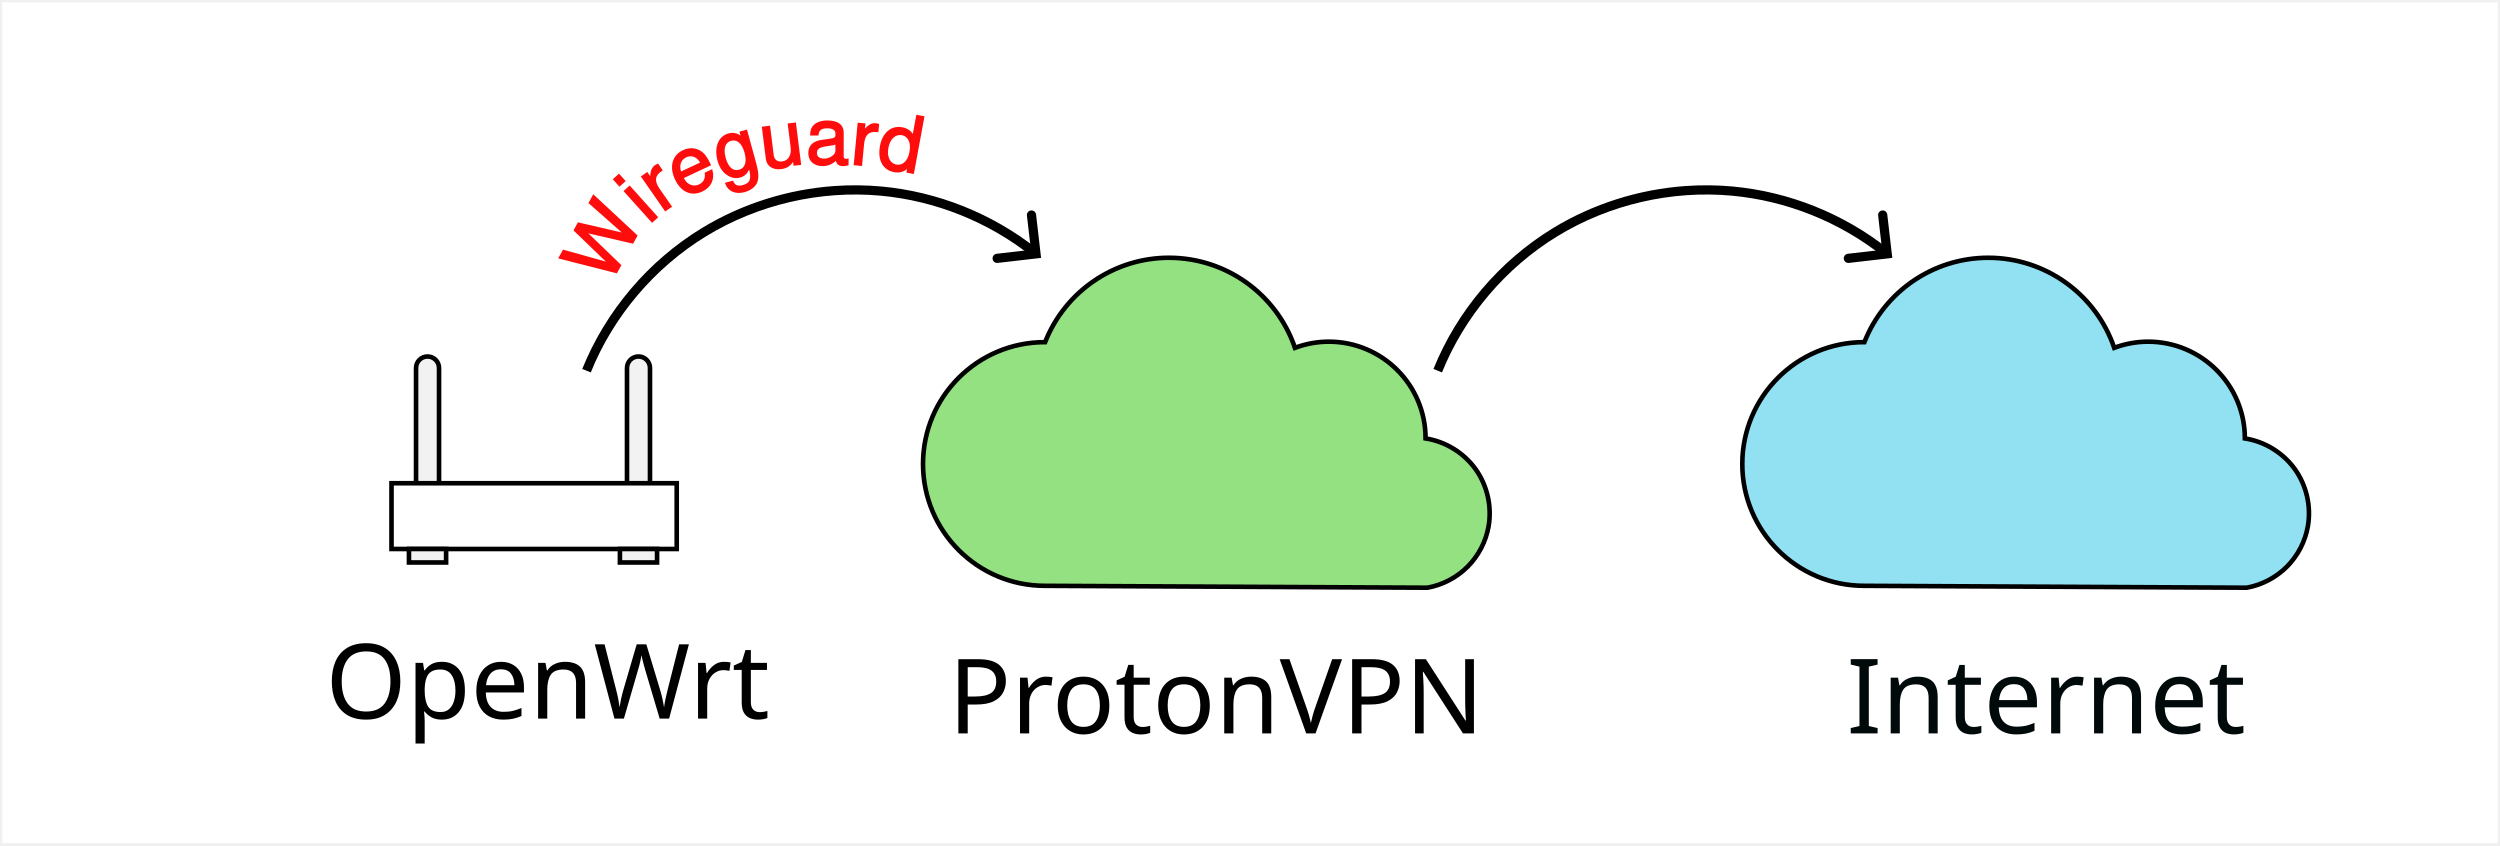
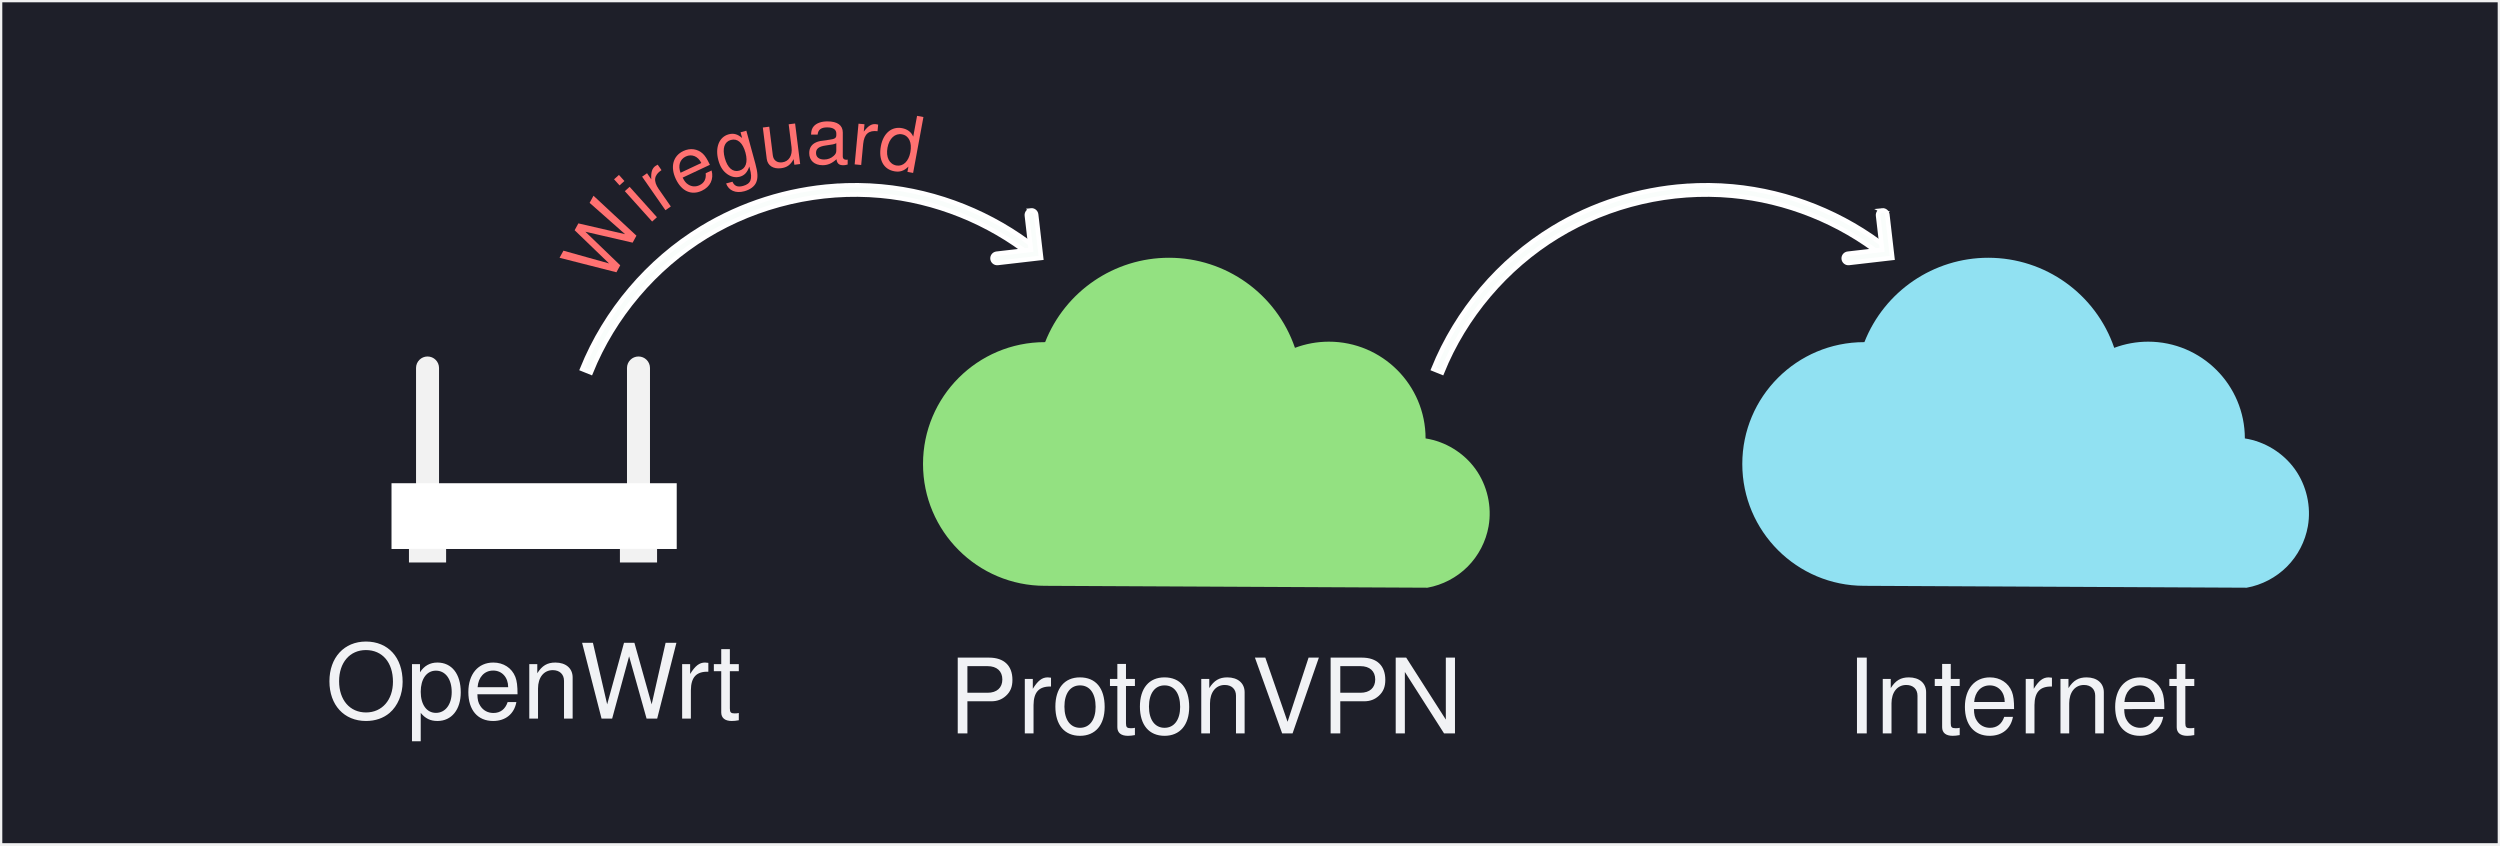
<svg xmlns="http://www.w3.org/2000/svg" width="542.827mm" height="183.577mm" viewBox="0 0 542.827 183.577" version="1.1" id="svg5">
  <defs id="defs2">
    <rect x="-142.344" y="-132.262" width="360.628" height="96.273" id="rect4297" />
    <rect x="412.404" y="-352.353" width="706.284" height="131.882" id="rect3416" />
    <rect x="-210.683" y="440.597" width="457.629" height="151.215" id="rect5938" />
    <rect x="419.92" y="412.783" width="301.949" height="163.051" id="rect4782" />
    <rect x="-210.683" y="440.597" width="346.371" height="301.182" id="rect15292" />
    <rect x="-210.683" y="440.597" width="365.55" height="118.089" id="rect15930" />
  </defs>
  <g id="layer1" transform="translate(315.5579,-88.18758)">
-     <rect style="fill:#ffffff;fill-opacity:1;stroke:none;stroke-width:1;stroke-dasharray:none;stroke-opacity:1" id="rect14785" width="541.827" height="182.577" x="-315.058" y="88.688" />
+     <rect style="fill:#1e1f29;fill-opacity:1;stroke:none;stroke-width:1;stroke-dasharray:none;stroke-opacity:1" id="rect14785" width="541.827" height="182.577" x="-315.058" y="88.688" />
    <text xml:space="preserve" transform="scale(0.2645833)" id="text4780" style="font-style:italic;font-size:85.333px;font-family:'Noto Sans';-inkscape-font-specification:'Noto Sans Italic';white-space:pre;shape-inside:url(#rect4782);display:inline;fill:#010a0b;fill-opacity:1;stroke:none;stroke-width:3.78" />
-     <path id="path398" style="fill:#91e1f2;fill-opacity:1;stroke:#000000;stroke-width:1;stroke-opacity:1" d="m 116.157,144.156 a 28.904,28.904 0 0 0 -26.897,18.322 26.454,26.454 0 0 0 -0.057,-5.1e-4 26.454,26.454 0 0 0 -26.455,26.455 26.454,26.454 0 0 0 26.455,26.454 l 83.063,0.41 c 3.288,-0.589 6.383,-2.21 8.741,-4.576 2.358,-2.366 3.966,-5.467 4.544,-8.757 0.754,-4.293 -0.291,-8.873 -2.831,-12.415 -2.54,-3.542 -6.543,-6.001 -10.851,-6.665 a 21.009,21.009 0 0 0 -21.009,-21.009 21.009,21.009 0 0 0 -7.353,1.339 28.904,28.904 0 0 0 -27.349,-19.558 z" />
-     <text xml:space="preserve" style="font-style:normal;font-variant:normal;font-weight:normal;font-stretch:normal;font-size:22.578px;font-family:'Noto Sans';-inkscape-font-specification:'Noto Sans';fill:#010a0b;fill-opacity:1;stroke:none;stroke-width:1" x="85.39" y="247.436" id="text5826">
-       <tspan id="tspan5824" style="font-style:normal;font-variant:normal;font-weight:normal;font-stretch:normal;font-family:'Noto Sans';-inkscape-font-specification:'Noto Sans';stroke-width:1" x="85.39" y="247.436">Internet</tspan>
-     </text>
-     <path id="path5882" style="fill:#93e181;fill-opacity:1;stroke:#000000;stroke-width:1;stroke-opacity:1" d="m -61.733,144.156 a 28.904,28.904 0 0 0 -26.897,18.322 26.454,26.454 0 0 0 -0.057,-5.2e-4 26.454,26.454 0 0 0 -26.455,26.455 26.454,26.454 0 0 0 26.455,26.454 l 83.063,0.41 c 3.288,-0.589 6.383,-2.21 8.741,-4.576 2.358,-2.366 3.966,-5.467 4.544,-8.757 0.754,-4.293 -0.291,-8.873 -2.831,-12.415 -2.54,-3.542 -6.543,-6.001 -10.851,-6.665 a 21.009,21.009 0 0 0 -21.009,-21.009 21.009,21.009 0 0 0 -7.353,1.339 28.904,28.904 0 0 0 -27.349,-19.558 z" />
-     <text xml:space="preserve" transform="matrix(0.2645833,0,0,0.2645833,-53.91523,111.5802)" id="text5936" style="font-style:normal;font-variant:normal;font-weight:normal;font-stretch:normal;font-size:85.333px;font-family:'Noto Sans';-inkscape-font-specification:'Noto Sans';white-space:pre;shape-inside:url(#rect5938);display:inline;fill:#000000;fill-opacity:1;stroke:none;stroke-width:3.78">
-       <tspan x="-210.684" y="513.472" id="tspan1735">ProtonVPN</tspan>
-     </text>
-     <g id="g16039" transform="translate(43.12956)">
-       <rect style="fill:#f2f2f2;fill-opacity:1;stroke:#000000;stroke-width:1;stroke-dasharray:none;stroke-opacity:1" id="rect15828" width="4.993" height="34.035" x="263.36" y="165.591" ry="2.497" transform="scale(-1,1)" />
-       <rect style="fill:#f2f2f2;fill-opacity:1;stroke:#000000;stroke-width:1;stroke-dasharray:none;stroke-opacity:1" id="rect15826" width="4.993" height="34.035" x="217.555" y="165.591" ry="2.497" transform="scale(-1,1)" />
-       <rect style="fill:#ffffff;fill-opacity:1;stroke:#000000;stroke-width:1;stroke-dasharray:none;stroke-opacity:1" id="rect15450" width="61.929" height="14.279" x="211.75" y="193.111" transform="scale(-1,1)" />
-       <rect style="fill:#f2f2f2;fill-opacity:1;stroke:#000000;stroke-width:1;stroke-dasharray:none;stroke-opacity:1" id="rect15562" width="8.066" height="2.929" x="216.018" y="207.39" transform="scale(-1,1)" />
-       <rect style="fill:#f2f2f2;fill-opacity:1;stroke:#000000;stroke-width:1;stroke-dasharray:none;stroke-opacity:1" id="rect15824" width="8.066" height="2.929" x="261.824" y="207.39" transform="scale(-1,1)" />
+     <path id="path398" style="fill:#91e1f2;fill-opacity:1;stroke:none;stroke-width:1;stroke-opacity:1" d="m 116.157,144.156 a 28.904,28.904 0 0 0 -26.897,18.322 26.454,26.454 0 0 0 -0.057,-5.1e-4 26.454,26.454 0 0 0 -26.455,26.455 26.454,26.454 0 0 0 26.455,26.454 l 83.063,0.41 c 3.288,-0.589 6.383,-2.21 8.741,-4.576 2.358,-2.366 3.966,-5.467 4.544,-8.757 0.754,-4.293 -0.291,-8.873 -2.831,-12.415 -2.54,-3.542 -6.543,-6.001 -10.851,-6.665 a 21.009,21.009 0 0 0 -21.009,-21.009 21.009,21.009 0 0 0 -7.353,1.339 28.904,28.904 0 0 0 -27.349,-19.558 z" />
+     <path d="m 89.77,230.977 h -2.122 v 16.459 h 2.122 z m 3.477,4.628 v 11.831 h 1.897 v -6.525 c 0,-2.416 1.264,-3.996 3.206,-3.996 1.49,0 2.438,0.903 2.438,2.326 v 8.196 h 1.874 v -8.941 c 0,-1.964 -1.468,-3.229 -3.748,-3.229 -1.761,0 -2.89,0.677 -3.929,2.326 v -1.987 z m 16.708,0 h -1.942 v -3.251 h -1.874 v 3.251 h -1.603 v 1.535 h 1.603 v 8.941 c 0,1.219 0.813,1.874 2.28,1.874 0.497,0 0.903,-0.045 1.535,-0.158 v -1.58 c -0.271,0.068 -0.519,0.09 -0.903,0.09 -0.813,0 -1.039,-0.226 -1.039,-1.061 v -8.105 h 1.942 z m 11.808,6.548 c 0,-1.806 -0.135,-2.89 -0.474,-3.77 -0.768,-1.942 -2.574,-3.116 -4.786,-3.116 -3.296,0 -5.419,2.506 -5.419,6.412 0,3.906 2.032,6.277 5.374,6.277 2.709,0 4.583,-1.535 5.057,-4.109 h -1.897 c -0.519,1.558 -1.58,2.371 -3.093,2.371 -1.197,0 -2.213,-0.542 -2.845,-1.535 -0.452,-0.677 -0.61,-1.355 -0.632,-2.529 z m -8.67,-1.535 c 0.158,-2.19 1.49,-3.612 3.387,-3.612 1.919,0 3.251,1.49 3.251,3.612 z m 11.199,-5.012 v 11.831 h 1.897 v -6.141 c 0.023,-2.845 1.197,-4.109 3.793,-4.041 v -1.919 c -0.316,-0.045 -0.497,-0.068 -0.722,-0.068 -1.219,0 -2.145,0.722 -3.229,2.484 v -2.145 z m 7.541,0 v 11.831 h 1.897 v -6.525 c 0,-2.416 1.264,-3.996 3.206,-3.996 1.49,0 2.438,0.903 2.438,2.326 v 8.196 h 1.874 v -8.941 c 0,-1.964 -1.468,-3.229 -3.748,-3.229 -1.761,0 -2.89,0.677 -3.929,2.326 v -1.987 z m 22.555,6.548 c 0,-1.806 -0.135,-2.89 -0.474,-3.77 -0.768,-1.942 -2.574,-3.116 -4.786,-3.116 -3.296,0 -5.419,2.506 -5.419,6.412 0,3.906 2.032,6.277 5.374,6.277 2.709,0 4.583,-1.535 5.057,-4.109 h -1.897 c -0.519,1.558 -1.58,2.371 -3.093,2.371 -1.197,0 -2.213,-0.542 -2.845,-1.535 -0.452,-0.677 -0.61,-1.355 -0.632,-2.529 z m -8.67,-1.535 c 0.158,-2.19 1.49,-3.612 3.387,-3.612 1.919,0 3.251,1.49 3.251,3.612 z m 15.172,-5.012 h -1.942 v -3.251 h -1.874 v 3.251 h -1.603 v 1.535 h 1.603 v 8.941 c 0,1.219 0.813,1.874 2.28,1.874 0.497,0 0.903,-0.045 1.535,-0.158 v -1.58 c -0.271,0.068 -0.519,0.09 -0.903,0.09 -0.813,0 -1.039,-0.226 -1.039,-1.061 v -8.105 h 1.942 z" id="text5826" style="-inkscape-font-specification:'Noto Sans';fill:#f1f2f5;fill-opacity:1" aria-label="Internet" />
+     <path id="path5882" style="fill:#93e181;fill-opacity:1;stroke:none;stroke-width:1;stroke-opacity:1" d="m -61.733,144.156 a 28.904,28.904 0 0 0 -26.897,18.322 26.454,26.454 0 0 0 -0.057,-5.2e-4 26.454,26.454 0 0 0 -26.455,26.455 26.454,26.454 0 0 0 26.455,26.454 l 83.063,0.41 c 3.288,-0.589 6.383,-2.21 8.741,-4.576 2.358,-2.366 3.966,-5.467 4.544,-8.757 0.754,-4.293 -0.291,-8.873 -2.831,-12.415 -2.54,-3.542 -6.543,-6.001 -10.851,-6.665 a 21.009,21.009 0 0 0 -21.009,-21.009 21.009,21.009 0 0 0 -7.353,1.339 28.904,28.904 0 0 0 -27.349,-19.558 z" />
+     <path d="m -194.982,487.104 h 19.541 c 4.864,0 8.704,-1.451 12.032,-4.437 3.755,-3.413 5.376,-7.424 5.376,-13.141 0,-11.691 -6.912,-18.261 -19.2,-18.261 h -25.685 v 62.208 h 7.936 z m 0,-6.997 v -21.845 h 16.555 c 7.595,0 12.117,4.096 12.117,10.923 0,6.827 -4.523,10.923 -12.117,10.923 z m 47.104,-11.349 v 44.715 h 7.168 v -23.211 c 0.085,-10.752 4.523,-15.531 14.336,-15.275 v -7.253 c -1.195,-0.171 -1.877,-0.256 -2.731,-0.256 -4.608,0 -8.107,2.731 -12.203,9.387 v -8.107 z m 45.227,-1.28 c -12.629,0 -20.139,8.96 -20.139,23.979 0,15.104 7.509,23.979 20.224,23.979 12.629,0 20.224,-8.96 20.224,-23.637 0,-15.531 -7.339,-24.32 -20.309,-24.32 z m 0.085,6.571 c 8.021,0 12.8,6.571 12.8,17.664 0,10.581 -4.949,17.152 -12.8,17.152 -7.936,0 -12.8,-6.571 -12.8,-17.408 0,-10.837 4.864,-17.408 12.8,-17.408 z m 45.056,-5.291 h -7.339 v -12.288 h -7.083 v 12.288 h -6.059 v 5.803 h 6.059 v 33.792 c 0,4.608 3.072,7.083 8.619,7.083 1.877,0 3.413,-0.171 5.803,-0.597 v -5.973 c -1.024,0.256 -1.963,0.341 -3.413,0.341 -3.072,0 -3.925,-0.853 -3.925,-4.011 v -30.635 h 7.339 z m 24.235,-1.28 c -12.629,0 -20.139,8.96 -20.139,23.979 0,15.104 7.509,23.979 20.224,23.979 12.629,0 20.224,-8.96 20.224,-23.637 0,-15.531 -7.339,-24.32 -20.309,-24.32 z m 0.085,6.571 c 8.021,0 12.8,6.571 12.8,17.664 0,10.581 -4.949,17.152 -12.8,17.152 -7.936,0 -12.8,-6.571 -12.8,-17.408 0,-10.837 4.864,-17.408 12.8,-17.408 z m 30.123,-5.291 v 44.715 h 7.168 v -24.661 c 0,-9.131 4.779,-15.104 12.117,-15.104 5.632,0 9.216,3.413 9.216,8.789 v 30.976 h 7.083 v -33.792 c 0,-7.424 -5.547,-12.203 -14.165,-12.203 -6.656,0 -10.923,2.56 -14.848,8.789 v -7.509 z M 71.855,513.472 93.444,451.264 H 84.996 L 67.759,503.915 49.498,451.264 h -8.533 l 22.357,62.208 z M 111.023,487.104 h 19.541 c 4.864,0 8.704,-1.451 12.032,-4.437 3.755,-3.413 5.376,-7.424 5.376,-13.141 0,-11.691 -6.912,-18.261 -19.2,-18.261 H 103.087 v 62.208 h 7.936 z m 0,-6.997 v -21.845 h 16.555 c 7.595,0 12.117,4.096 12.117,10.923 0,6.827 -4.523,10.923 -12.117,10.923 z m 94.123,-28.843 h -7.509 v 50.859 L 165.124,451.264 h -8.619 v 62.208 h 7.509 v -50.432 l 32.171,50.432 h 8.96 z" id="text5936" style="-inkscape-font-specification:'Noto Sans';stroke-width:3.78;fill:#f1f2f5;fill-opacity:1" transform="matrix(0.2645833,0,0,0.2645833,-53.91523,111.5802)" aria-label="ProtonVPN" />
+     <g id="g16039" transform="translate(43.12956)" style="stroke:none">
+       <rect style="fill:#f2f2f2;fill-opacity:1;stroke:none;stroke-width:1;stroke-dasharray:none;stroke-opacity:1" id="rect15828" width="4.993" height="34.035" x="263.36" y="165.591" ry="2.497" transform="scale(-1,1)" />
+       <rect style="fill:#f2f2f2;fill-opacity:1;stroke:none;stroke-width:1;stroke-dasharray:none;stroke-opacity:1" id="rect15826" width="4.993" height="34.035" x="217.555" y="165.591" ry="2.497" transform="scale(-1,1)" />
+       <rect style="fill:#ffffff;fill-opacity:1;stroke:none;stroke-width:1;stroke-dasharray:none;stroke-opacity:1" id="rect15450" width="61.929" height="14.279" x="211.75" y="193.111" transform="scale(-1,1)" />
+       <rect style="fill:#f2f2f2;fill-opacity:1;stroke:none;stroke-width:1;stroke-dasharray:none;stroke-opacity:1" id="rect15562" width="8.066" height="2.929" x="216.018" y="207.39" transform="scale(-1,1)" />
+       <rect style="fill:#f2f2f2;fill-opacity:1;stroke:none;stroke-width:1;stroke-dasharray:none;stroke-opacity:1" id="rect15824" width="8.066" height="2.929" x="261.824" y="207.39" transform="scale(-1,1)" />
    </g>
-     <text xml:space="preserve" transform="matrix(0.2645833,0,0,0.2645833,-189.144,108.3604)" id="text15928" style="font-style:normal;font-variant:normal;font-weight:normal;font-stretch:normal;font-size:85.333px;font-family:'Noto Sans';-inkscape-font-specification:'Noto Sans';white-space:pre;shape-inside:url(#rect15930);display:inline;fill:#000000;fill-opacity:1;stroke:none;stroke-width:3.78">
-       <tspan x="-210.684" y="513.472" id="tspan1737">OpenWrt</tspan>
-     </text>
-     <g id="path16095">
-       <path style="color:#000000;fill:#000000;-inkscape-stroke:none" d="m -134.35,128.576 c -10.163,0.714 -20.154,3.855 -28.859,9.164 -11.608,7.079 -20.835,17.955 -25.928,30.561 l 1.855,0.748 c 4.928,-12.198 13.881,-22.752 25.113,-29.602 11.232,-6.85 24.716,-9.977 37.816,-8.773 11.862,1.09 23.39,5.708 32.725,13.107 l 1.242,-1.568 c -9.645,-7.646 -21.529,-12.405 -33.785,-13.531 -3.385,-0.311 -6.792,-0.343 -10.18,-0.105 z" id="path20825" />
-       <g id="g20817">
-         <path style="color:#000000;fill:#000000;stroke-linecap:round;-inkscape-stroke:none" d="m -91.703,133.885 a 1,1 0 0 0 -0.879,1.107 l 0.861,7.438 -7.438,0.859 a 1,1 0 0 0 -0.877,1.107 1,1 0 0 0 1.107,0.879 l 9.422,-1.09 -1.088,-9.422 a 1,1 0 0 0 -1.109,-0.879 z" id="path20819" />
+     <path d="m -177.489,450.24 c -17.835,0 -29.952,13.141 -29.952,32.597 0,19.541 12.032,32.597 30.037,32.597 7.595,0 14.251,-2.304 19.285,-6.571 6.741,-5.717 10.752,-15.36 10.752,-25.515 0,-20.053 -11.861,-33.109 -30.123,-33.109 z m 0,6.997 c 13.483,0 22.187,10.155 22.187,25.941 0,15.019 -8.96,25.259 -22.101,25.259 -13.312,0 -22.101,-10.24 -22.101,-25.6 0,-15.36 8.789,-25.6 22.016,-25.6 z m 37.803,74.837 h 7.168 v -23.296 c 3.755,4.608 7.936,6.656 13.739,6.656 11.605,0 19.115,-9.301 19.115,-23.552 0,-15.019 -7.339,-24.405 -19.2,-24.405 -6.059,0 -10.923,2.731 -14.251,8.021 v -6.741 h -6.571 z m 19.627,-57.941 c 7.851,0 12.971,6.912 12.971,17.579 0,10.155 -5.205,17.067 -12.971,17.067 -7.595,0 -12.459,-6.827 -12.459,-17.323 0,-10.496 4.864,-17.323 12.459,-17.323 z m 66.987,19.371 c 0,-6.827 -0.512,-10.923 -1.792,-14.251 -2.901,-7.339 -9.728,-11.776 -18.091,-11.776 -12.459,0 -20.48,9.472 -20.48,24.235 0,14.763 7.68,23.723 20.309,23.723 10.24,0 17.323,-5.803 19.115,-15.531 h -7.168 c -1.963,5.888 -5.973,8.96 -11.691,8.96 -4.523,0 -8.363,-2.048 -10.752,-5.803 -1.707,-2.56 -2.304,-5.12 -2.389,-9.557 z m -32.768,-5.803 c 0.597,-8.277 5.632,-13.653 12.8,-13.653 7.253,0 12.288,5.632 12.288,13.653 z m 42.411,-18.944 v 44.715 h 7.168 v -24.661 c 0,-9.131 4.779,-15.104 12.117,-15.104 5.632,0 9.216,3.413 9.216,8.789 v 30.976 h 7.083 v -33.792 c 0,-7.424 -5.547,-12.203 -14.165,-12.203 -6.656,0 -10.923,2.56 -14.848,8.789 v -7.509 z m 104.96,44.715 15.787,-62.208 H 68.442 L 57.007,501.782 42.842,451.264 h -8.533 L 20.484,501.782 8.794,451.264 H -0.081 L 15.876,513.472 h 8.704 l 13.909,-51.115 14.336,51.115 z m 20.48,-44.715 v 44.715 h 7.168 v -23.211 c 0.085,-10.752 4.523,-15.531 14.336,-15.275 v -7.253 c -1.195,-0.171 -1.877,-0.256 -2.731,-0.256 -4.608,0 -8.107,2.731 -12.203,9.387 v -8.107 z m 46.507,0 h -7.339 v -12.288 h -7.083 v 12.288 h -6.059 v 5.803 h 6.059 v 33.792 c 0,4.608 3.072,7.083 8.619,7.083 1.877,0 3.413,-0.171 5.803,-0.597 v -5.973 c -1.024,0.256 -1.963,0.341 -3.413,0.341 -3.072,0 -3.925,-0.853 -3.925,-4.011 v -30.635 h 7.339 z" id="text15928" style="-inkscape-font-specification:'Noto Sans';stroke-width:3.78;fill:#f1f2f5;fill-opacity:1" transform="matrix(0.2645833,0,0,0.2645833,-189.144,108.3604)" aria-label="OpenWrt" />
+     <g id="path16095" style="stroke:#ffffff;stroke-opacity:1;fill:#f9fdfb;fill-opacity:1">
+       <path style="color:#000000;fill:#f9fdfb;-inkscape-stroke:none;stroke:#ffffff;stroke-opacity:1;fill-opacity:1" d="m -134.35,128.576 c -10.163,0.714 -20.154,3.855 -28.859,9.164 -11.608,7.079 -20.835,17.955 -25.928,30.561 l 1.855,0.748 c 4.928,-12.198 13.881,-22.752 25.113,-29.602 11.232,-6.85 24.716,-9.977 37.816,-8.773 11.862,1.09 23.39,5.708 32.725,13.107 l 1.242,-1.568 c -9.645,-7.646 -21.529,-12.405 -33.785,-13.531 -3.385,-0.311 -6.792,-0.343 -10.18,-0.105 z" id="path20825" />
+       <g id="g20817" style="stroke:#ffffff;stroke-opacity:1;fill:#f9fdfb;fill-opacity:1">
+         <path style="color:#000000;fill:#f9fdfb;stroke-linecap:round;-inkscape-stroke:none;stroke:#ffffff;stroke-opacity:1;fill-opacity:1" d="m -91.703,133.885 a 1,1 0 0 0 -0.879,1.107 l 0.861,7.438 -7.438,0.859 a 1,1 0 0 0 -0.877,1.107 1,1 0 0 0 1.107,0.879 l 9.422,-1.09 -1.088,-9.422 a 1,1 0 0 0 -1.109,-0.879 z" id="path20819" />
      </g>
    </g>
-     <g id="path16127">
-       <path style="color:#000000;fill:#000000;-inkscape-stroke:none" d="M 50.475,128.576 C 40.311,129.29 30.321,132.431 21.615,137.74 10.007,144.819 0.781,155.695 -4.312,168.301 l 1.854,0.748 c 4.928,-12.198 13.883,-22.752 25.115,-29.602 11.232,-6.85 24.714,-9.977 37.814,-8.773 11.862,1.09 23.392,5.708 32.727,13.107 l 1.242,-1.568 c -9.645,-7.646 -21.529,-12.405 -33.785,-13.531 -3.385,-0.311 -6.792,-0.343 -10.18,-0.105 z" id="path20841" />
-       <g id="g20833">
-         <path style="color:#000000;fill:#000000;stroke-linecap:round;-inkscape-stroke:none" d="m 93.121,133.885 a 1,1 0 0 0 -0.879,1.107 l 0.859,7.438 -7.436,0.859 a 1,1 0 0 0 -0.879,1.107 1,1 0 0 0 1.109,0.879 l 9.422,-1.09 -1.09,-9.422 a 1,1 0 0 0 -1.107,-0.879 z" id="path20835" />
+     <g id="path16127" style="stroke:#ffffff;stroke-opacity:1;fill:#f9fdfb;fill-opacity:1">
+       <path style="color:#000000;fill:#f9fdfb;-inkscape-stroke:none;stroke:#ffffff;stroke-opacity:1;fill-opacity:1" d="M 50.475,128.576 C 40.311,129.29 30.321,132.431 21.615,137.74 10.007,144.819 0.781,155.695 -4.312,168.301 l 1.854,0.748 c 4.928,-12.198 13.883,-22.752 25.115,-29.602 11.232,-6.85 24.714,-9.977 37.814,-8.773 11.862,1.09 23.392,5.708 32.727,13.107 l 1.242,-1.568 c -9.645,-7.646 -21.529,-12.405 -33.785,-13.531 -3.385,-0.311 -6.792,-0.343 -10.18,-0.105 z" id="path20841" />
+       <g id="g20833" style="stroke:#ffffff;stroke-opacity:1;fill:#f9fdfb;fill-opacity:1">
+         <path style="color:#000000;fill:#f9fdfb;stroke-linecap:round;-inkscape-stroke:none;stroke:#ffffff;stroke-opacity:1;fill-opacity:1" d="m 93.121,133.885 a 1,1 0 0 0 -0.879,1.107 l 0.859,7.438 -7.436,0.859 a 1,1 0 0 0 -0.879,1.107 1,1 0 0 0 1.109,0.879 l 9.422,-1.09 -1.09,-9.422 a 1,1 0 0 0 -1.107,-0.879 z" id="path20835" />
      </g>
    </g>
-     <g aria-label="Wireguard" id="text4295" style="font-size:16.933px;font-family:'Noto Sans';-inkscape-font-specification:'Noto Sans';white-space:pre;fill:#e18181;stroke-width:7.559" transform="rotate(180,-253.8664,127.8638)">
-       <path d="m -330.368,116.367 9.327,8.672 0.845,-1.545 -7.706,-6.801 10.144,2.345 0.813,-1.486 -7.478,-7.217 9.908,2.776 0.845,-1.545 -12.35,-3.146 -0.829,1.515 7.574,7.289 -10.264,-2.372 z" id="path4360" style="stroke:#ff0d0d;stroke-opacity:1;stroke-width:0.397;stroke-dasharray:none;fill:#ff0d0d;fill-opacity:1" />
-       <path d="m -328.885,126.976 1.045,-0.939 -5.931,-6.6 -1.045,0.939 z m 2.32,2.582 1.058,-0.951 -1.188,-1.322 -1.058,0.951 z" id="path4362" style="stroke:#ff0d0d;stroke-opacity:1;stroke-width:0.397;stroke-dasharray:none;fill:#ff0d0d;fill-opacity:1" />
-       <path d="m -331.596,129.181 -5.064,-7.286 -1.168,0.812 2.629,3.782 c 1.204,1.762 1.022,3.043 -0.606,4.113 l 0.821,1.182 c 0.214,-0.107 0.335,-0.171 0.474,-0.268 0.751,-0.522 1.012,-1.363 0.925,-2.911 l 0.918,1.321 z" id="path4364" style="stroke:#ff0d0d;stroke-opacity:1;stroke-width:0.397;stroke-dasharray:none;fill:#ff0d0d;fill-opacity:1" />
-       <path d="m -346.315,131.755 c 0.576,1.226 1.014,1.918 1.525,2.408 1.141,1.073 2.741,1.293 4.243,0.587 2.237,-1.052 2.878,-3.43 1.631,-6.081 -1.247,-2.651 -3.382,-3.611 -5.65,-2.545 -1.839,0.865 -2.621,2.505 -2.121,4.403 l 1.287,-0.605 c -0.145,-1.223 0.316,-2.113 1.343,-2.596 0.812,-0.382 1.675,-0.338 2.421,0.134 0.523,0.316 0.846,0.725 1.236,1.515 z m 6.374,-1.725 c 0.592,1.537 0.142,2.927 -1.146,3.533 -1.303,0.612 -2.682,0.026 -3.36,-1.414 z" id="path4366" style="stroke:#ff0d0d;stroke-opacity:1;stroke-width:0.397;stroke-dasharray:none;fill:#ff0d0d;fill-opacity:1" />
-       <path d="m -352.971,138.816 -0.34,-1.241 c 0.967,0.841 1.844,1.093 2.922,0.798 2.074,-0.567 2.985,-2.888 2.234,-5.632 -0.393,-1.437 -1.022,-2.389 -1.994,-3.053 -0.843,-0.577 -1.771,-0.762 -2.653,-0.521 -1.029,0.281 -1.639,0.94 -2.063,2.214 l -0.121,-0.441 c -0.625,-2.287 -0.221,-3.31 1.478,-3.775 1.16,-0.317 1.889,-0.025 2.288,0.919 l 1.388,-0.38 c -0.564,-1.549 -2.094,-2.201 -3.956,-1.692 -1.258,0.344 -2.191,1.038 -2.559,1.876 -0.434,0.979 -0.389,2.108 0.16,4.117 l 1.957,7.154 z m 2.108,-1.665 c -1.437,0.393 -2.585,-0.592 -3.179,-2.764 -0.567,-2.074 -0.065,-3.511 1.356,-3.9 1.405,-0.384 2.556,0.617 3.133,2.724 0.572,2.091 0.095,3.555 -1.31,3.94 z" id="path4368" style="stroke:#ff0d0d;stroke-opacity:1;stroke-width:0.397;stroke-dasharray:none;fill:#ff0d0d;fill-opacity:1" />
-       <path d="m -365.914,131.924 1.098,8.805 1.395,-0.174 -0.622,-4.991 c -0.224,-1.798 0.57,-3.092 2.032,-3.274 1.109,-0.138 1.899,0.446 2.031,1.504 l 0.777,6.234 1.395,-0.174 -0.847,-6.788 c -0.182,-1.462 -1.392,-2.267 -3.106,-2.053 -1.294,0.161 -2.061,0.718 -2.739,1.98 l -0.153,-1.227 z" id="path4370" style="stroke:#ff0d0d;stroke-opacity:1;stroke-width:0.397;stroke-dasharray:none;fill:#ff0d0d;fill-opacity:1" />
-       <path d="m -376.232,132.882 c 0.152,-0.034 0.22,-0.034 0.305,-0.034 0.491,7e-4 0.762,0.255 0.761,0.695 l -0.007,5.215 c -0.002,1.575 1.148,2.423 3.333,2.426 1.304,0.002 2.337,-0.369 2.948,-1.029 0.407,-0.457 0.577,-0.964 0.612,-1.845 l -1.422,-0.002 c -0.12,1.084 -0.764,1.574 -2.085,1.572 -1.287,-0.002 -1.981,-0.477 -1.979,-1.323 l 5e-4,-0.373 c 0.018,-0.61 0.323,-0.829 1.475,-0.98 1.998,-0.251 2.303,-0.319 2.846,-0.538 1.034,-0.439 1.56,-1.217 1.561,-2.369 0.002,-1.609 -1.114,-2.626 -2.909,-2.629 -1.118,-0.002 -2.016,0.387 -3.016,1.3 -0.1,-0.915 -0.54,-1.305 -1.454,-1.306 -0.305,-4e-4 -0.491,0.033 -0.965,0.151 z m 2.47,1.968 c 5.7e-4,-0.474 0.137,-0.762 0.56,-1.151 0.576,-0.524 1.271,-0.794 2.101,-0.793 1.101,0.001 1.743,0.527 1.742,1.425 -0.001,0.931 -0.611,1.405 -2.136,1.623 -1.507,0.201 -1.795,0.269 -2.27,0.488 z" id="path4372" style="stroke:#ff0d0d;stroke-opacity:1;stroke-width:0.397;stroke-dasharray:none;fill:#ff0d0d;fill-opacity:1" />
-       <path d="m -378.583,140.683 0.833,-8.834 -1.416,-0.134 -0.433,4.586 c -0.217,2.123 -1.183,2.984 -3.117,2.751 l -0.135,1.433 c 0.233,0.056 0.366,0.086 0.535,0.102 0.91,0.086 1.652,-0.388 2.586,-1.627 l -0.151,1.602 z" id="path4374" style="stroke:#ff0d0d;stroke-opacity:1;stroke-width:0.397;stroke-dasharray:none;fill:#ff0d0d;fill-opacity:1" />
-       <path d="m -392.68,142.131 1.382,0.255 0.832,-4.513 c 0.42,0.99 1.267,1.628 2.433,1.843 2.265,0.417 4.081,-1.125 4.594,-3.906 0.543,-2.948 -0.555,-5.027 -2.919,-5.462 -1.199,-0.221 -2.115,0.075 -3.063,1.02 l 0.212,-1.149 -1.232,-0.227 z m 4.653,-3.757 c -1.499,-0.276 -2.206,-1.767 -1.819,-3.865 0.371,-2.015 1.583,-3.169 3.048,-2.899 1.532,0.282 2.299,1.818 1.925,3.85 -0.374,2.032 -1.639,3.193 -3.154,2.914 z" id="path4376" style="stroke:#ff0d0d;stroke-opacity:1;stroke-width:0.397;stroke-dasharray:none;fill:#ff0d0d;fill-opacity:1" />
+     <g aria-label="Wireguard" id="text4295" style="font-size:16.933px;font-family:'Noto Sans';-inkscape-font-specification:'Noto Sans';white-space:pre;fill:#ff7171;stroke-width:7.559;fill-opacity:1;stroke:none" transform="rotate(180,-253.8664,127.8638)">
+       <path d="m -330.368,116.367 9.327,8.672 0.845,-1.545 -7.706,-6.801 10.144,2.345 0.813,-1.486 -7.478,-7.217 9.908,2.776 0.845,-1.545 -12.35,-3.146 -0.829,1.515 7.574,7.289 -10.264,-2.372 z" id="path4360" style="stroke:none;stroke-opacity:1;stroke-width:0.397;stroke-dasharray:none;fill:#ff7171;fill-opacity:1" />
+       <path d="m -328.885,126.976 1.045,-0.939 -5.931,-6.6 -1.045,0.939 z m 2.32,2.582 1.058,-0.951 -1.188,-1.322 -1.058,0.951 z" id="path4362" style="stroke:none;stroke-opacity:1;stroke-width:0.397;stroke-dasharray:none;fill:#ff7171;fill-opacity:1" />
+       <path d="m -331.596,129.181 -5.064,-7.286 -1.168,0.812 2.629,3.782 c 1.204,1.762 1.022,3.043 -0.606,4.113 l 0.821,1.182 c 0.214,-0.107 0.335,-0.171 0.474,-0.268 0.751,-0.522 1.012,-1.363 0.925,-2.911 l 0.918,1.321 z" id="path4364" style="stroke:none;stroke-opacity:1;stroke-width:0.397;stroke-dasharray:none;fill:#ff7171;fill-opacity:1" />
+       <path d="m -346.315,131.755 c 0.576,1.226 1.014,1.918 1.525,2.408 1.141,1.073 2.741,1.293 4.243,0.587 2.237,-1.052 2.878,-3.43 1.631,-6.081 -1.247,-2.651 -3.382,-3.611 -5.65,-2.545 -1.839,0.865 -2.621,2.505 -2.121,4.403 l 1.287,-0.605 c -0.145,-1.223 0.316,-2.113 1.343,-2.596 0.812,-0.382 1.675,-0.338 2.421,0.134 0.523,0.316 0.846,0.725 1.236,1.515 z m 6.374,-1.725 c 0.592,1.537 0.142,2.927 -1.146,3.533 -1.303,0.612 -2.682,0.026 -3.36,-1.414 z" id="path4366" style="stroke:none;stroke-opacity:1;stroke-width:0.397;stroke-dasharray:none;fill:#ff7171;fill-opacity:1" />
+       <path d="m -352.971,138.816 -0.34,-1.241 c 0.967,0.841 1.844,1.093 2.922,0.798 2.074,-0.567 2.985,-2.888 2.234,-5.632 -0.393,-1.437 -1.022,-2.389 -1.994,-3.053 -0.843,-0.577 -1.771,-0.762 -2.653,-0.521 -1.029,0.281 -1.639,0.94 -2.063,2.214 l -0.121,-0.441 c -0.625,-2.287 -0.221,-3.31 1.478,-3.775 1.16,-0.317 1.889,-0.025 2.288,0.919 l 1.388,-0.38 c -0.564,-1.549 -2.094,-2.201 -3.956,-1.692 -1.258,0.344 -2.191,1.038 -2.559,1.876 -0.434,0.979 -0.389,2.108 0.16,4.117 l 1.957,7.154 z m 2.108,-1.665 c -1.437,0.393 -2.585,-0.592 -3.179,-2.764 -0.567,-2.074 -0.065,-3.511 1.356,-3.9 1.405,-0.384 2.556,0.617 3.133,2.724 0.572,2.091 0.095,3.555 -1.31,3.94 z" id="path4368" style="stroke:none;stroke-opacity:1;stroke-width:0.397;stroke-dasharray:none;fill:#ff7171;fill-opacity:1" />
+       <path d="m -365.914,131.924 1.098,8.805 1.395,-0.174 -0.622,-4.991 c -0.224,-1.798 0.57,-3.092 2.032,-3.274 1.109,-0.138 1.899,0.446 2.031,1.504 l 0.777,6.234 1.395,-0.174 -0.847,-6.788 c -0.182,-1.462 -1.392,-2.267 -3.106,-2.053 -1.294,0.161 -2.061,0.718 -2.739,1.98 l -0.153,-1.227 z" id="path4370" style="stroke:none;stroke-opacity:1;stroke-width:0.397;stroke-dasharray:none;fill:#ff7171;fill-opacity:1" />
+       <path d="m -376.232,132.882 c 0.152,-0.034 0.22,-0.034 0.305,-0.034 0.491,7e-4 0.762,0.255 0.761,0.695 l -0.007,5.215 c -0.002,1.575 1.148,2.423 3.333,2.426 1.304,0.002 2.337,-0.369 2.948,-1.029 0.407,-0.457 0.577,-0.964 0.612,-1.845 l -1.422,-0.002 c -0.12,1.084 -0.764,1.574 -2.085,1.572 -1.287,-0.002 -1.981,-0.477 -1.979,-1.323 l 5e-4,-0.373 c 0.018,-0.61 0.323,-0.829 1.475,-0.98 1.998,-0.251 2.303,-0.319 2.846,-0.538 1.034,-0.439 1.56,-1.217 1.561,-2.369 0.002,-1.609 -1.114,-2.626 -2.909,-2.629 -1.118,-0.002 -2.016,0.387 -3.016,1.3 -0.1,-0.915 -0.54,-1.305 -1.454,-1.306 -0.305,-4e-4 -0.491,0.033 -0.965,0.151 z m 2.47,1.968 c 5.7e-4,-0.474 0.137,-0.762 0.56,-1.151 0.576,-0.524 1.271,-0.794 2.101,-0.793 1.101,0.001 1.743,0.527 1.742,1.425 -0.001,0.931 -0.611,1.405 -2.136,1.623 -1.507,0.201 -1.795,0.269 -2.27,0.488 z" id="path4372" style="stroke:none;stroke-opacity:1;stroke-width:0.397;stroke-dasharray:none;fill:#ff7171;fill-opacity:1" />
+       <path d="m -378.583,140.683 0.833,-8.834 -1.416,-0.134 -0.433,4.586 c -0.217,2.123 -1.183,2.984 -3.117,2.751 l -0.135,1.433 c 0.233,0.056 0.366,0.086 0.535,0.102 0.91,0.086 1.652,-0.388 2.586,-1.627 l -0.151,1.602 z" id="path4374" style="stroke:none;stroke-opacity:1;stroke-width:0.397;stroke-dasharray:none;fill:#ff7171;fill-opacity:1" />
+       <path d="m -392.68,142.131 1.382,0.255 0.832,-4.513 c 0.42,0.99 1.267,1.628 2.433,1.843 2.265,0.417 4.081,-1.125 4.594,-3.906 0.543,-2.948 -0.555,-5.027 -2.919,-5.462 -1.199,-0.221 -2.115,0.075 -3.063,1.02 l 0.212,-1.149 -1.232,-0.227 z m 4.653,-3.757 c -1.499,-0.276 -2.206,-1.767 -1.819,-3.865 0.371,-2.015 1.583,-3.169 3.048,-2.899 1.532,0.282 2.299,1.818 1.925,3.85 -0.374,2.032 -1.639,3.193 -3.154,2.914 z" id="path4376" style="stroke:none;stroke-opacity:1;stroke-width:0.397;stroke-dasharray:none;fill:#ff7171;fill-opacity:1" />
    </g>
  </g>
</svg>
